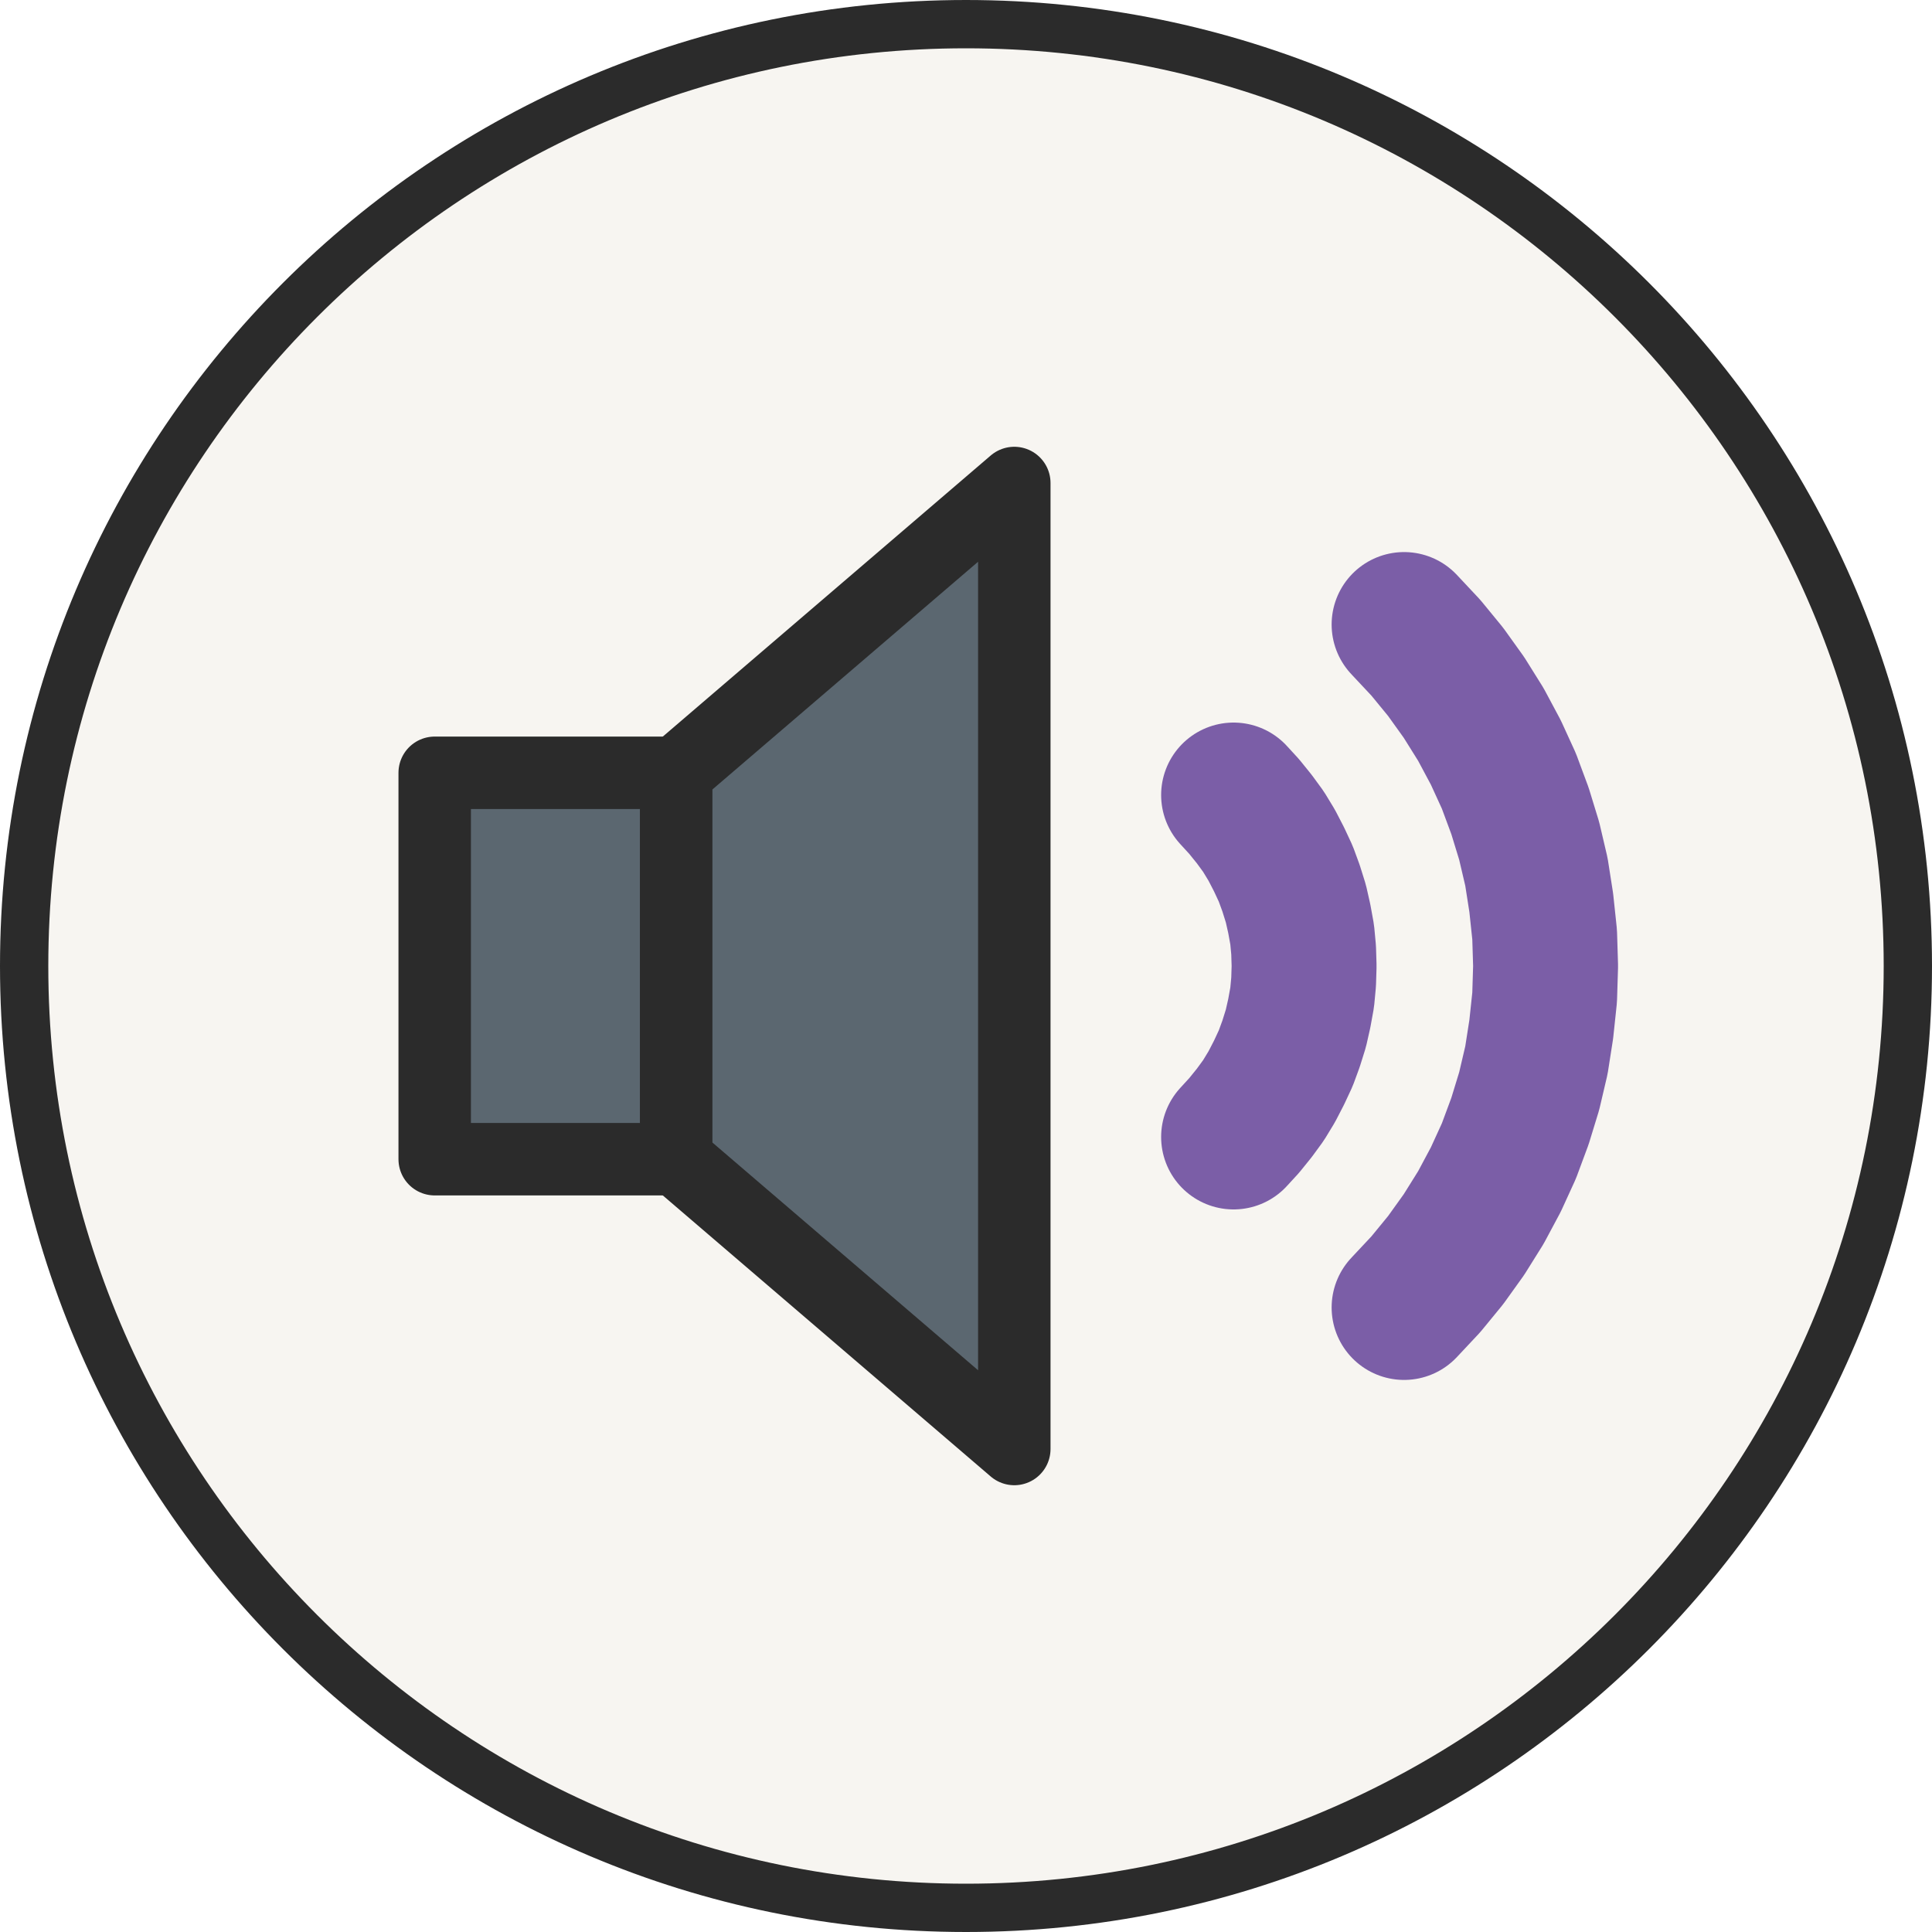
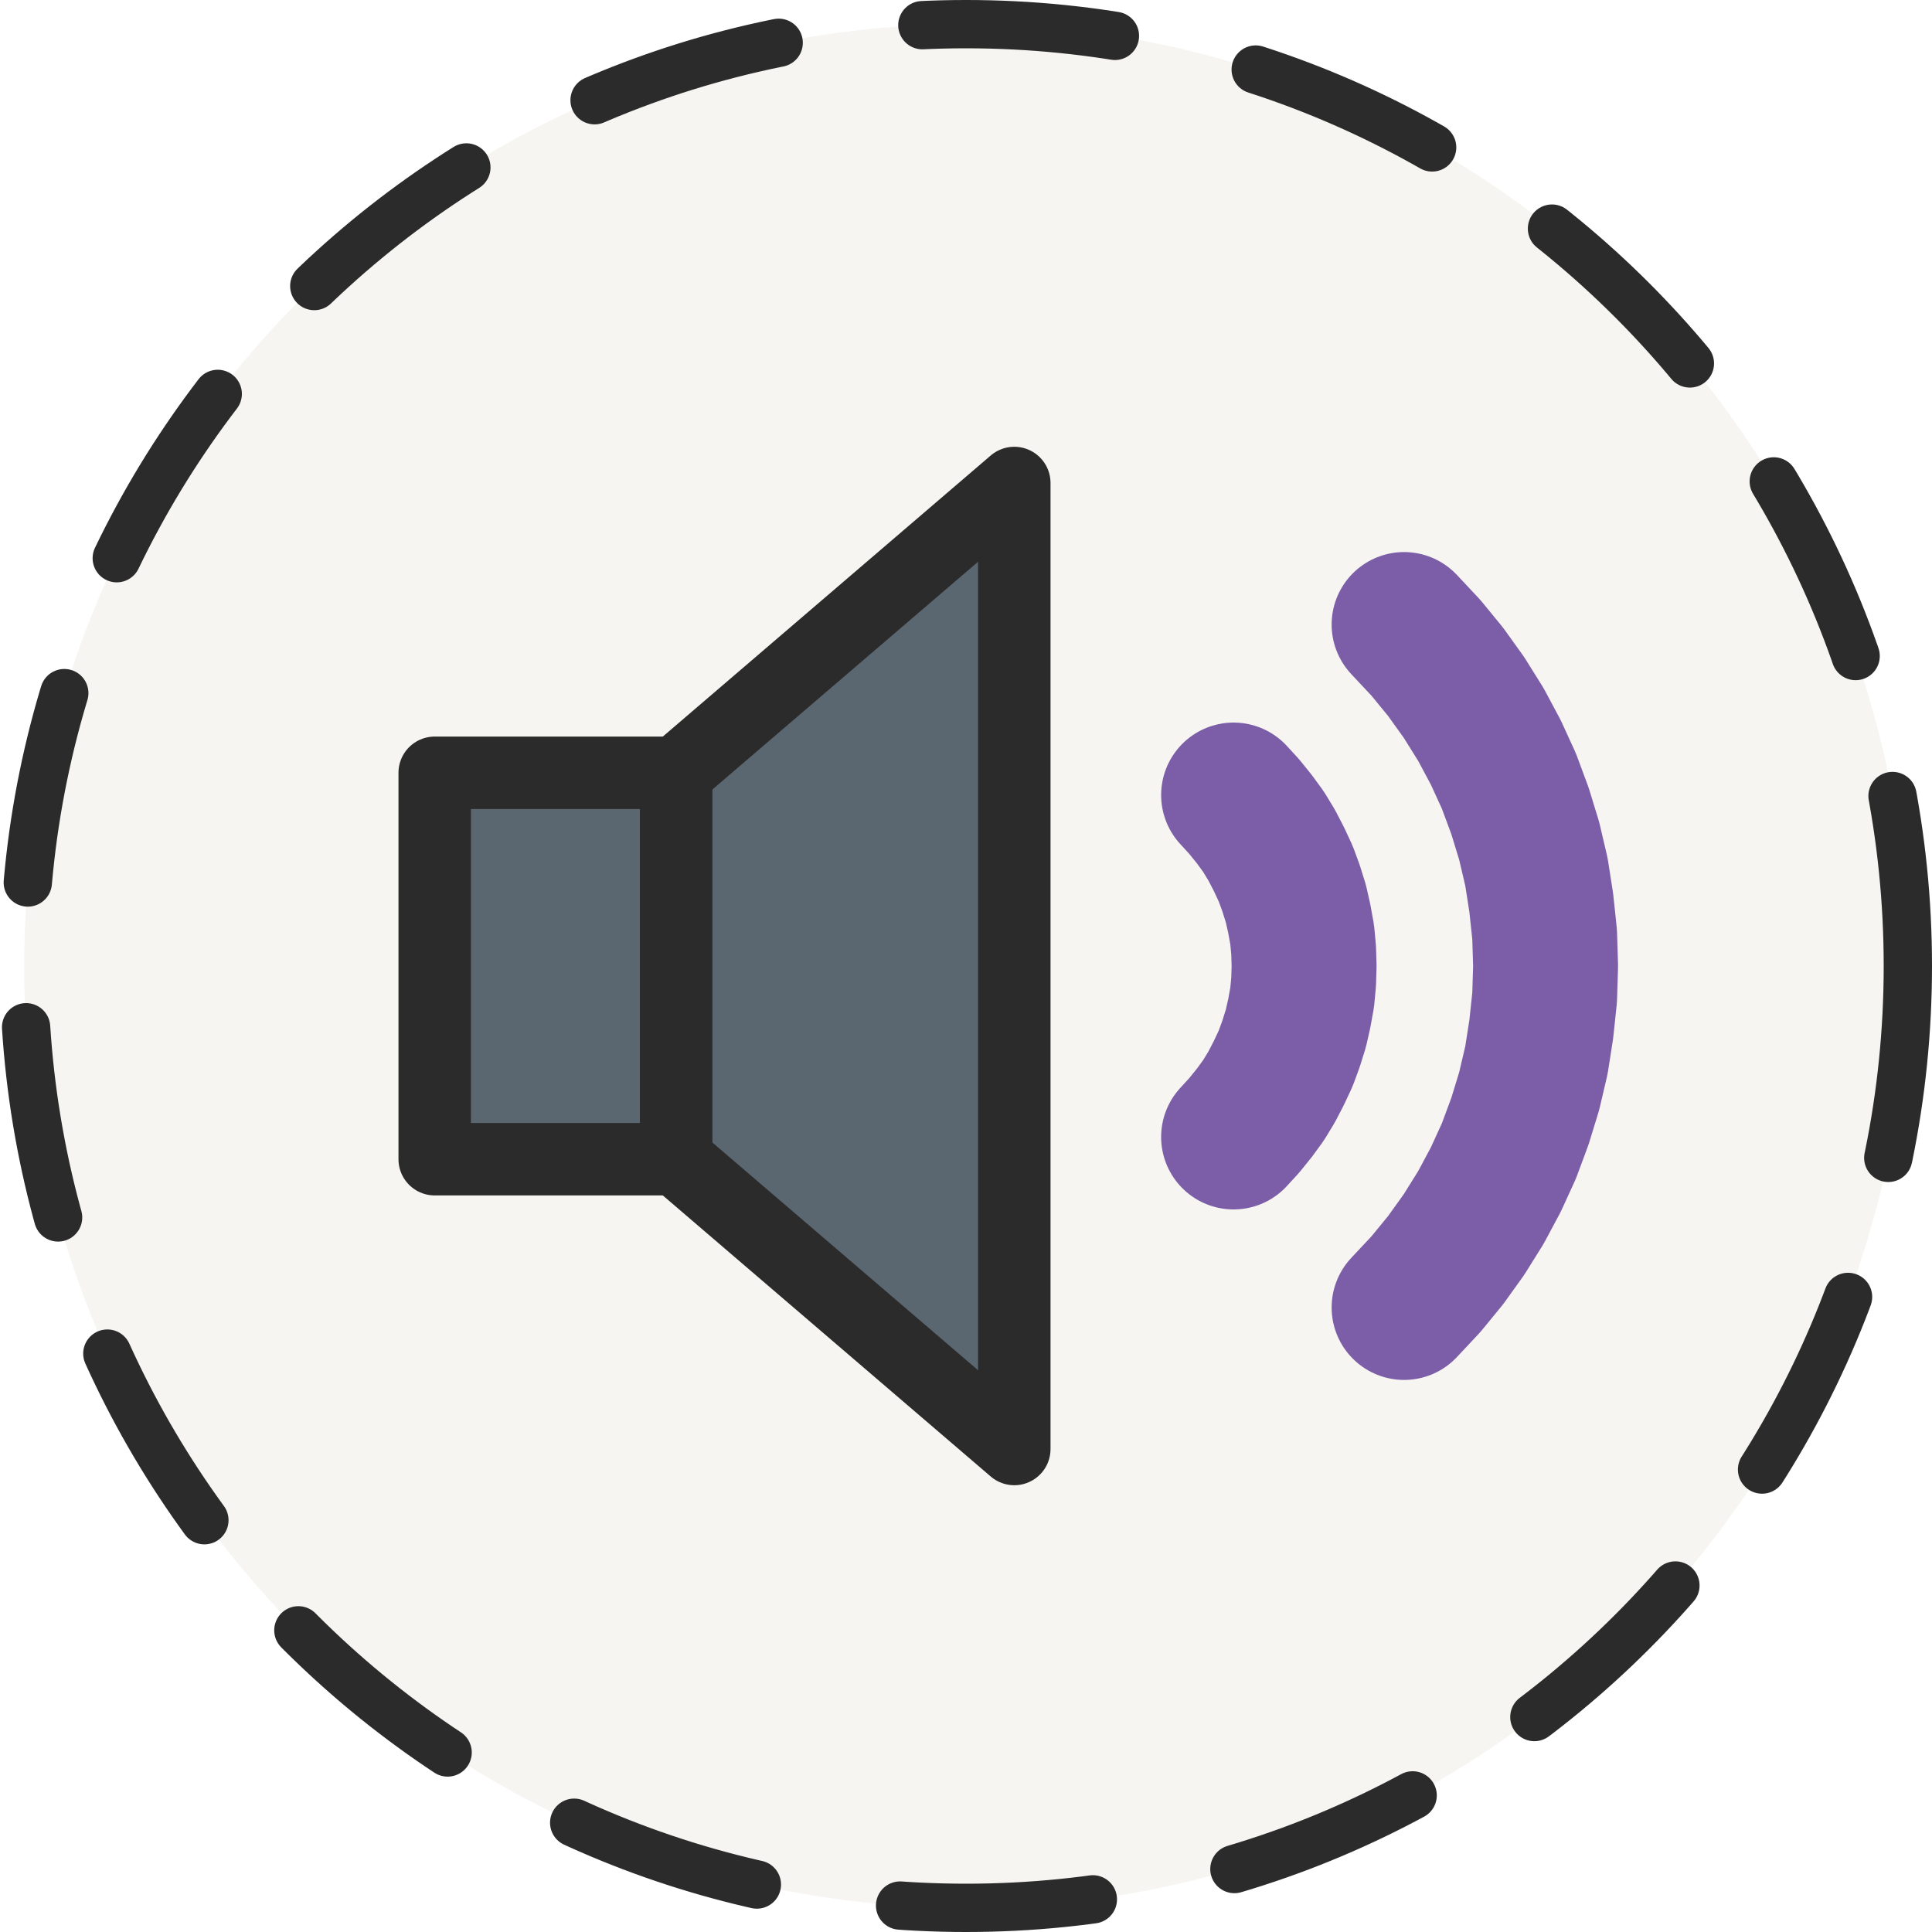
<svg xmlns="http://www.w3.org/2000/svg" viewBox="0 0 40 40" width="80" height="80" preserveAspectRatio="none" stroke-linejoin="round" stroke-linecap="round">
-   <circle cx="20" cy="20" r="19.5" fill="#f7f5f1" stroke="#2b2b2b" stroke-width="1" />
+   <circle cx="20" cy="20" r="19.5" fill="#f7f5f1" stroke="#2b2b2b" stroke-width="1" stroke-dasharray="4 3" />
  <rect x="9" y="16" width="5" height="8" rx="0" fill="#5b6770" stroke="#2b2b2b" stroke-width="1.5" />
  <polygon points="14,16 21,10 21,30 14,24" fill="#5b6770" stroke="#2b2b2b" stroke-width="1.5" />
  <polyline points="25.54,16.46 25.76,16.7 25.97,16.96 26.16,17.22 26.33,17.5 26.48,17.79 26.62,18.09 26.73,18.39 26.83,18.71 26.9,19.02 26.96,19.35 26.99,19.67 27,20 26.99,20.33 26.96,20.65 26.9,20.98 26.83,21.29 26.73,21.61 26.62,21.91 26.48,22.21 26.33,22.5 26.16,22.78 25.97,23.04 25.76,23.3 25.54,23.54" fill="none" stroke="#7b5ea7" stroke-width="3" />
  <polyline points="29.07,12.93 29.52,13.41 29.93,13.91 30.31,14.44 30.66,15 30.97,15.58 31.24,16.17 31.47,16.79 31.66,17.41 31.81,18.05 31.91,18.69 31.98,19.35 32,20 31.98,20.65 31.91,21.31 31.81,21.95 31.66,22.59 31.47,23.21 31.24,23.83 30.97,24.42 30.66,25 30.31,25.56 29.93,26.09 29.52,26.59 29.07,27.07" fill="none" stroke="#7b5ea7" stroke-width="3" />
</svg>
